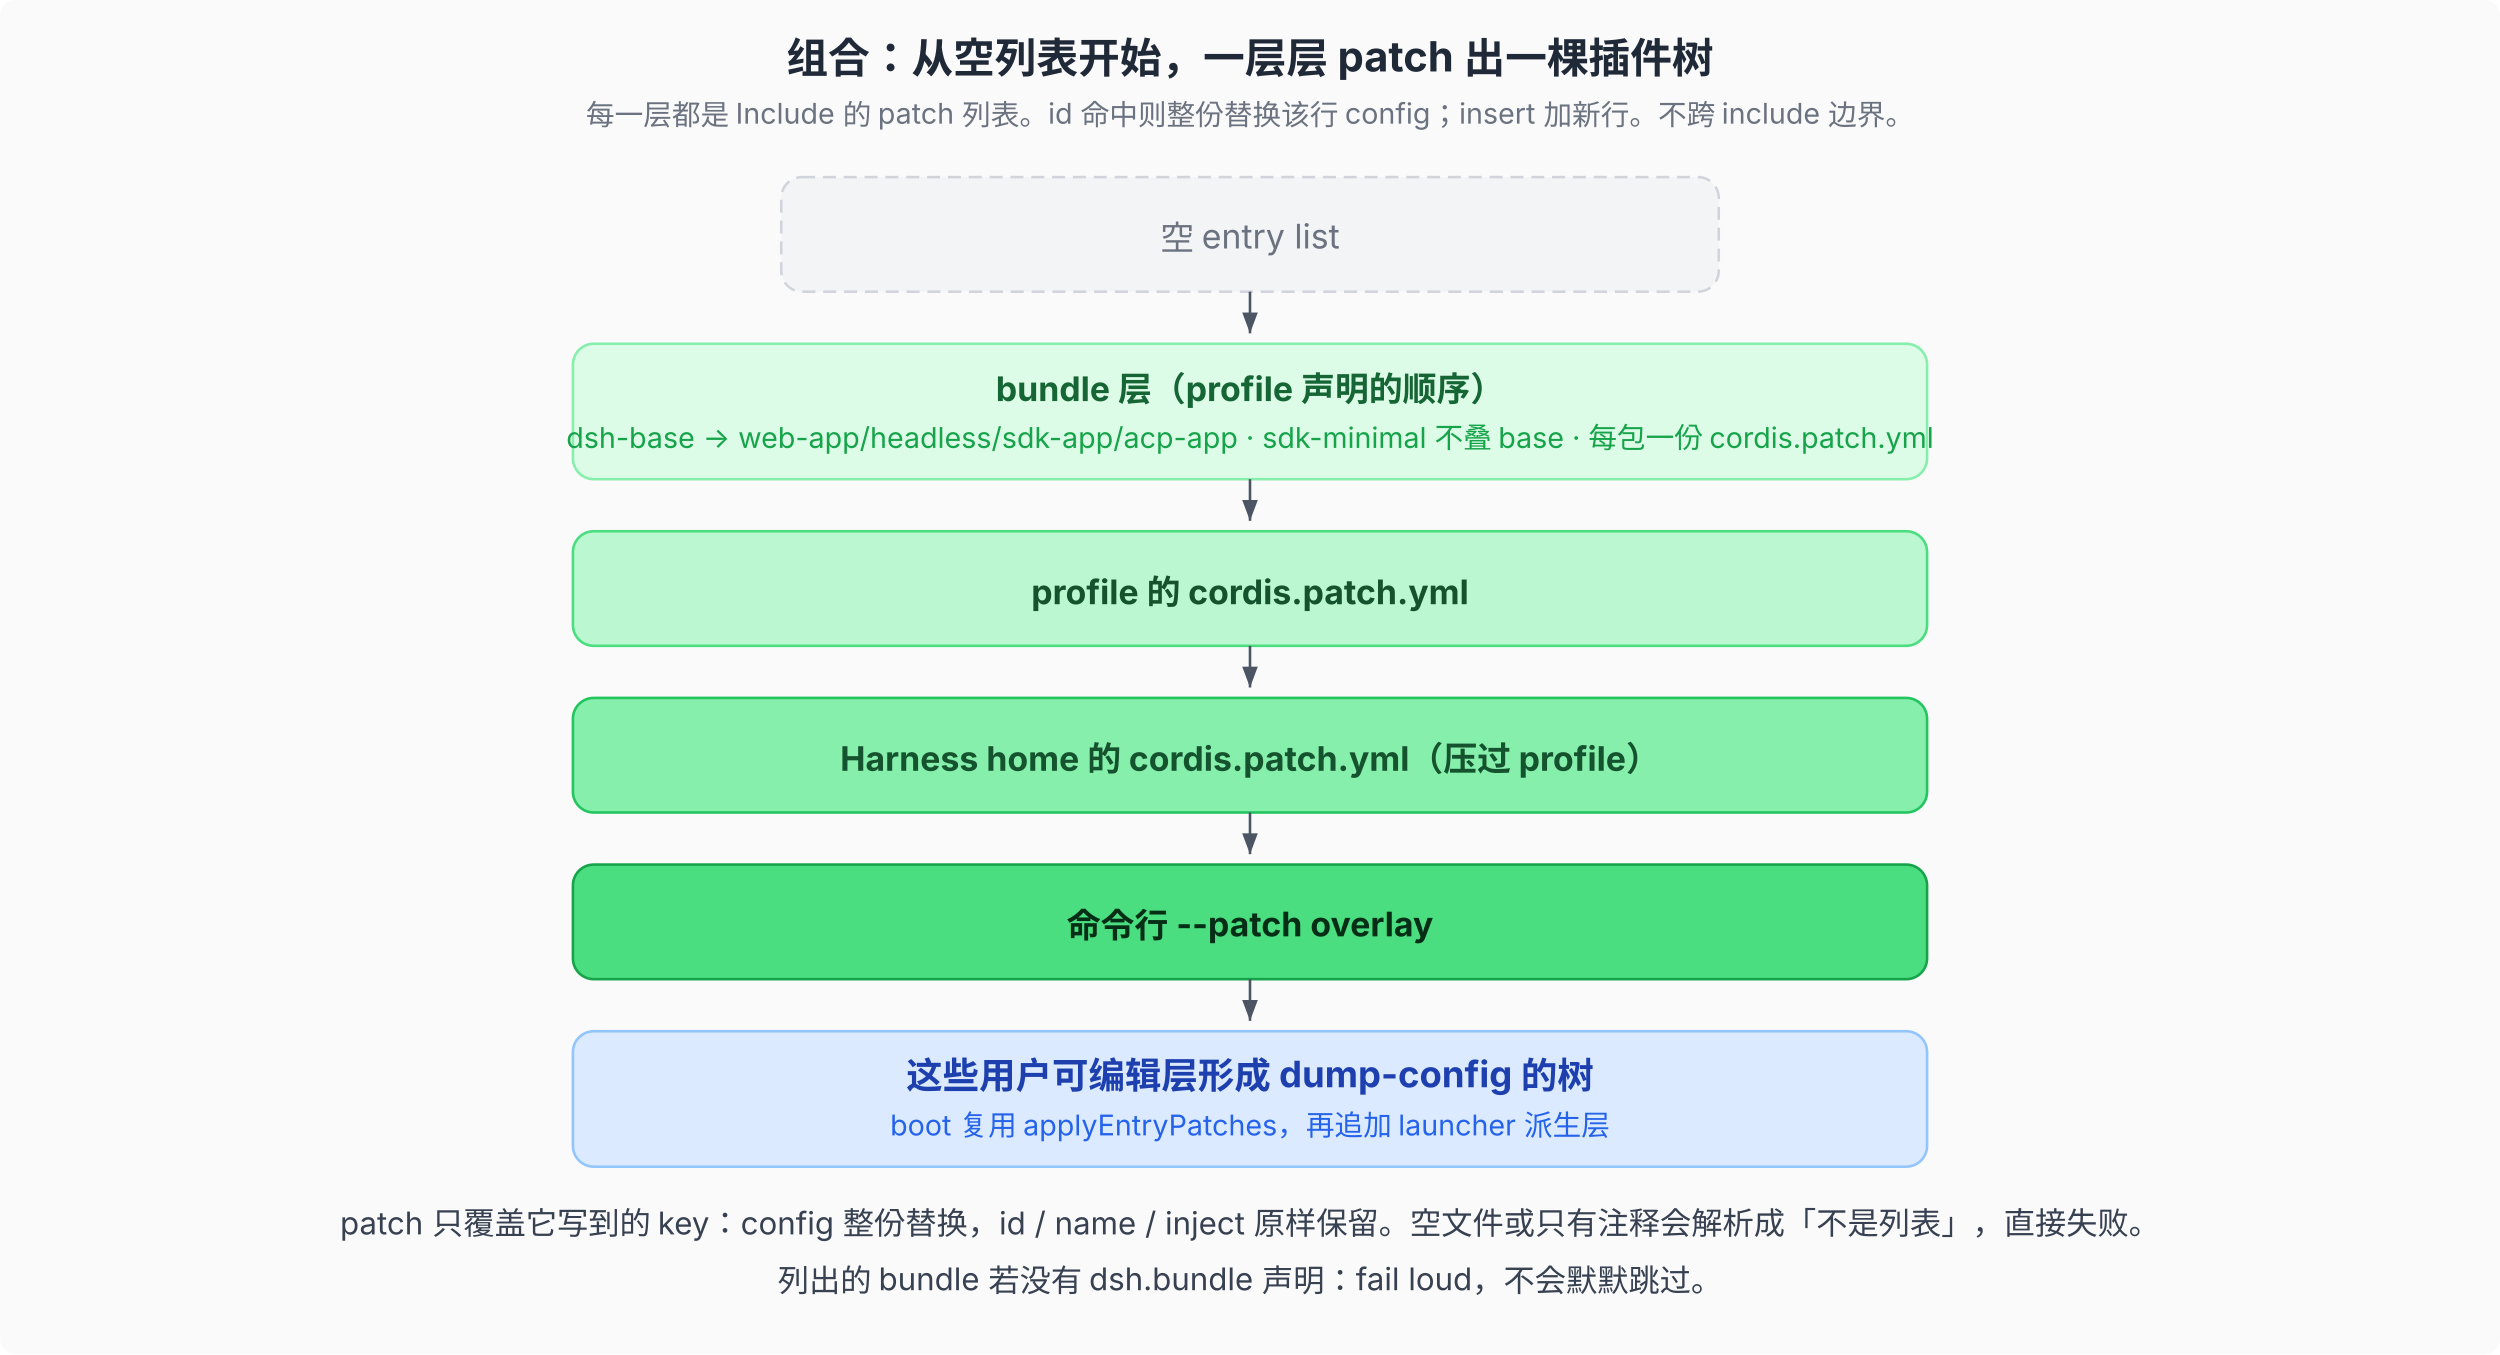
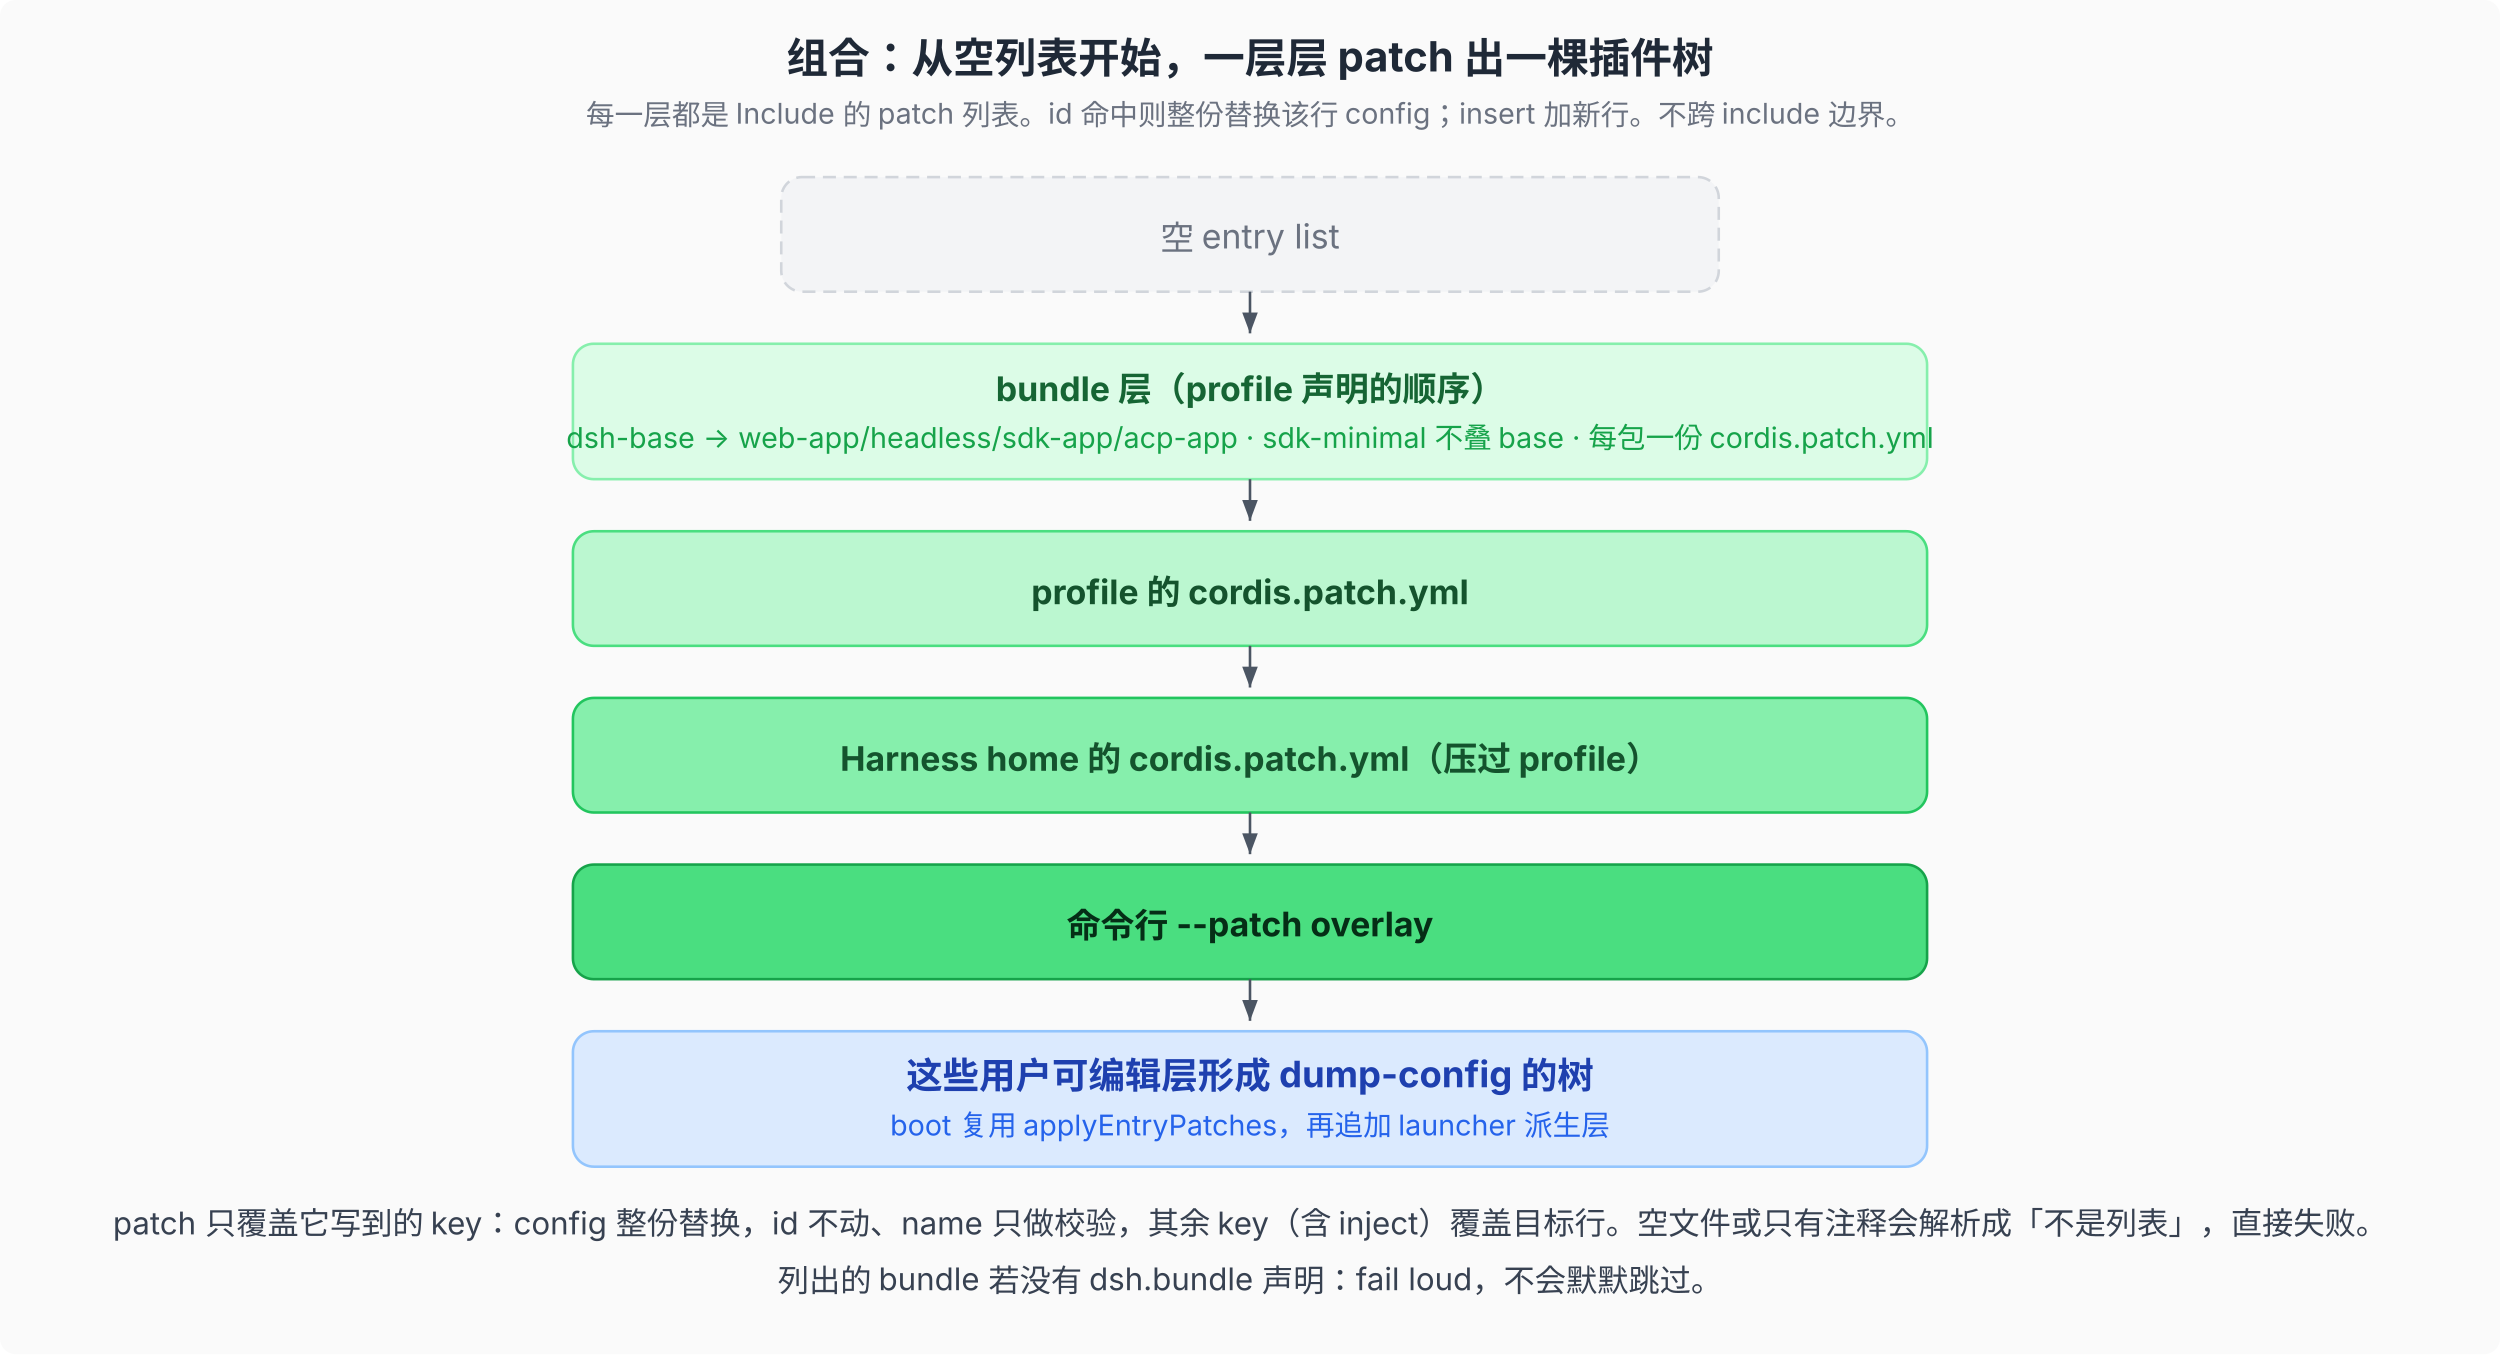
<svg xmlns="http://www.w3.org/2000/svg" viewBox="0 0 960 520" font-family="system-ui, -apple-system, 'PingFang SC', 'Noto Sans SC', sans-serif" font-size="12">
  <defs>
    <marker id="arr" markerWidth="8" markerHeight="6" refX="8" refY="3" orient="auto">
      <path d="M0,0 L8,3 L0,6 Z" fill="#4b5563" />
    </marker>
  </defs>
  <rect width="960" height="520" fill="#fafafa" rx="6" />
  <text x="480" y="28" text-anchor="middle" font-size="16" font-weight="700" fill="#1f2937">组合：从空列表开始，一层层 patch 出一棵插件树</text>
  <text x="480" y="48" text-anchor="middle" font-size="11" fill="#6b7280">每一层都是 Include 的 patch 列表。id 命中则整份替换该行 config；insert 加新行。不跨 include 边界。</text>
  <rect x="300" y="68" width="360" height="44" rx="8" fill="#f3f4f6" stroke="#d1d5db" stroke-dasharray="5,3" />
  <text x="480" y="96" text-anchor="middle" font-size="13" fill="#6b7280">空 entry list</text>
  <line x1="480" y1="112" x2="480" y2="128" stroke="#4b5563" marker-end="url(#arr)" />
  <rect x="220" y="132" width="520" height="52" rx="8" fill="#dcfce7" stroke="#86efac" />
  <text x="480" y="154" text-anchor="middle" font-size="13" font-weight="700" fill="#166534">bundle 层（profile 声明的顺序）</text>
  <text x="480" y="172" text-anchor="middle" font-size="11" fill="#16a34a">dsh-base → web-app/headless/sdk-app/acp-app · sdk-minimal 不叠 base · 每包一份 cordis.patch.yml</text>
  <line x1="480" y1="184" x2="480" y2="200" stroke="#4b5563" marker-end="url(#arr)" />
  <rect x="220" y="204" width="520" height="44" rx="8" fill="#bbf7d0" stroke="#4ade80" />
  <text x="480" y="232" text-anchor="middle" font-size="13" font-weight="700" fill="#14532d">profile 的 cordis.patch.yml</text>
  <line x1="480" y1="248" x2="480" y2="264" stroke="#4b5563" marker-end="url(#arr)" />
  <rect x="220" y="268" width="520" height="44" rx="8" fill="#86efac" stroke="#22c55e" />
  <text x="480" y="296" text-anchor="middle" font-size="13" font-weight="700" fill="#14532d">Harness home 的 cordis.patch.yml（压过 profile）</text>
  <line x1="480" y1="312" x2="480" y2="328" stroke="#4b5563" marker-end="url(#arr)" />
  <rect x="220" y="332" width="520" height="44" rx="8" fill="#4ade80" stroke="#16a34a" />
  <text x="480" y="360" text-anchor="middle" font-size="13" font-weight="700" fill="#052e16">命令行 --patch overlay</text>
  <line x1="480" y1="376" x2="480" y2="392" stroke="#4b5563" marker-end="url(#arr)" />
  <rect x="220" y="396" width="520" height="52" rx="8" fill="#dbeafe" stroke="#93c5fd" />
  <text x="480" y="418" text-anchor="middle" font-size="14" font-weight="700" fill="#1e40af">这些用户可编辑层形成 dump-config 的树</text>
  <text x="480" y="436" text-anchor="middle" font-size="11" fill="#2563eb">boot 复用 applyEntryPatches，再追加 launcher 派生层</text>
-   <text x="480" y="474" text-anchor="middle" font-size="12" fill="#374151">patch 只覆盖它写到的 key：config 整份替换，id / name / inject 原样保留。空文件或只有注释会解析成「不是列表」，直接失败。</text>
+   <text x="480" y="474" text-anchor="middle" font-size="12" fill="#374151">patch 只覆盖它写到的 key：config 整份替换，id 不动、name 只做校验，其余 key（含 inject）覆盖目标行。空文件或只有注释会解析成「不是列表」，直接失败。</text>
  <text x="480" y="496" text-anchor="middle" font-size="12" fill="#374151">列出的 bundle 若没有 dsh.bundle 声明：fail loud，不会默默跳过。</text>
</svg>
